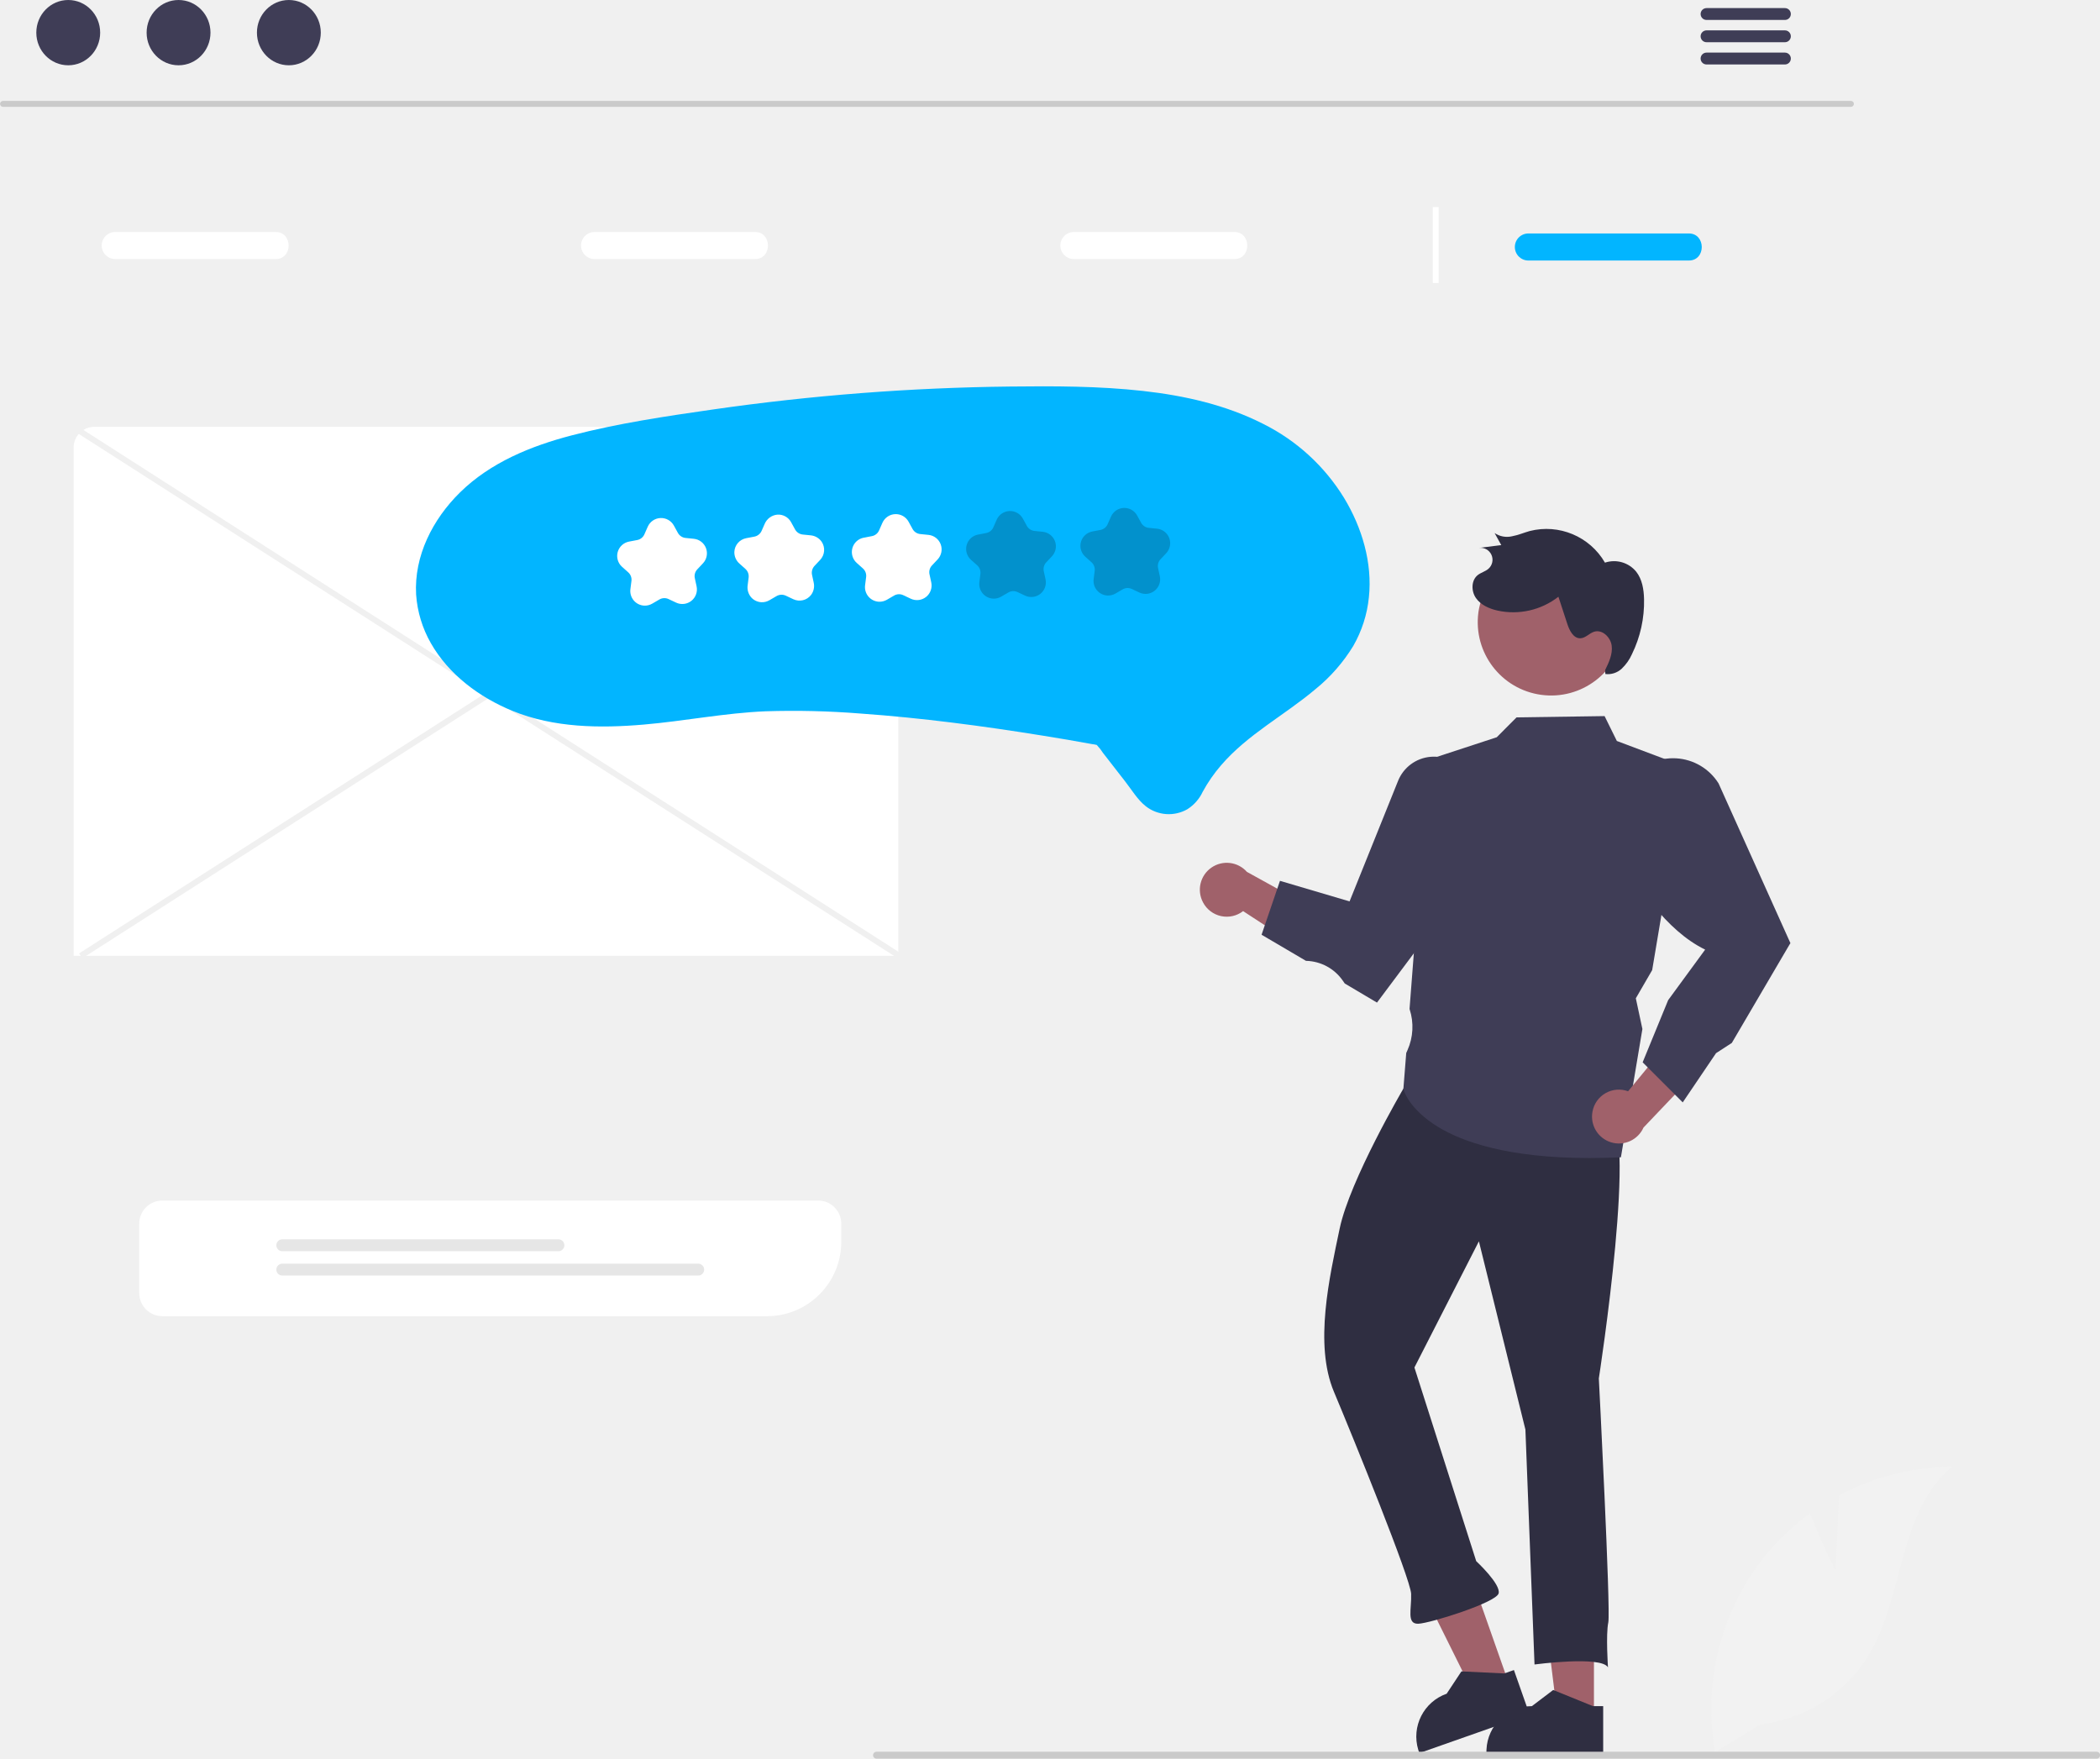
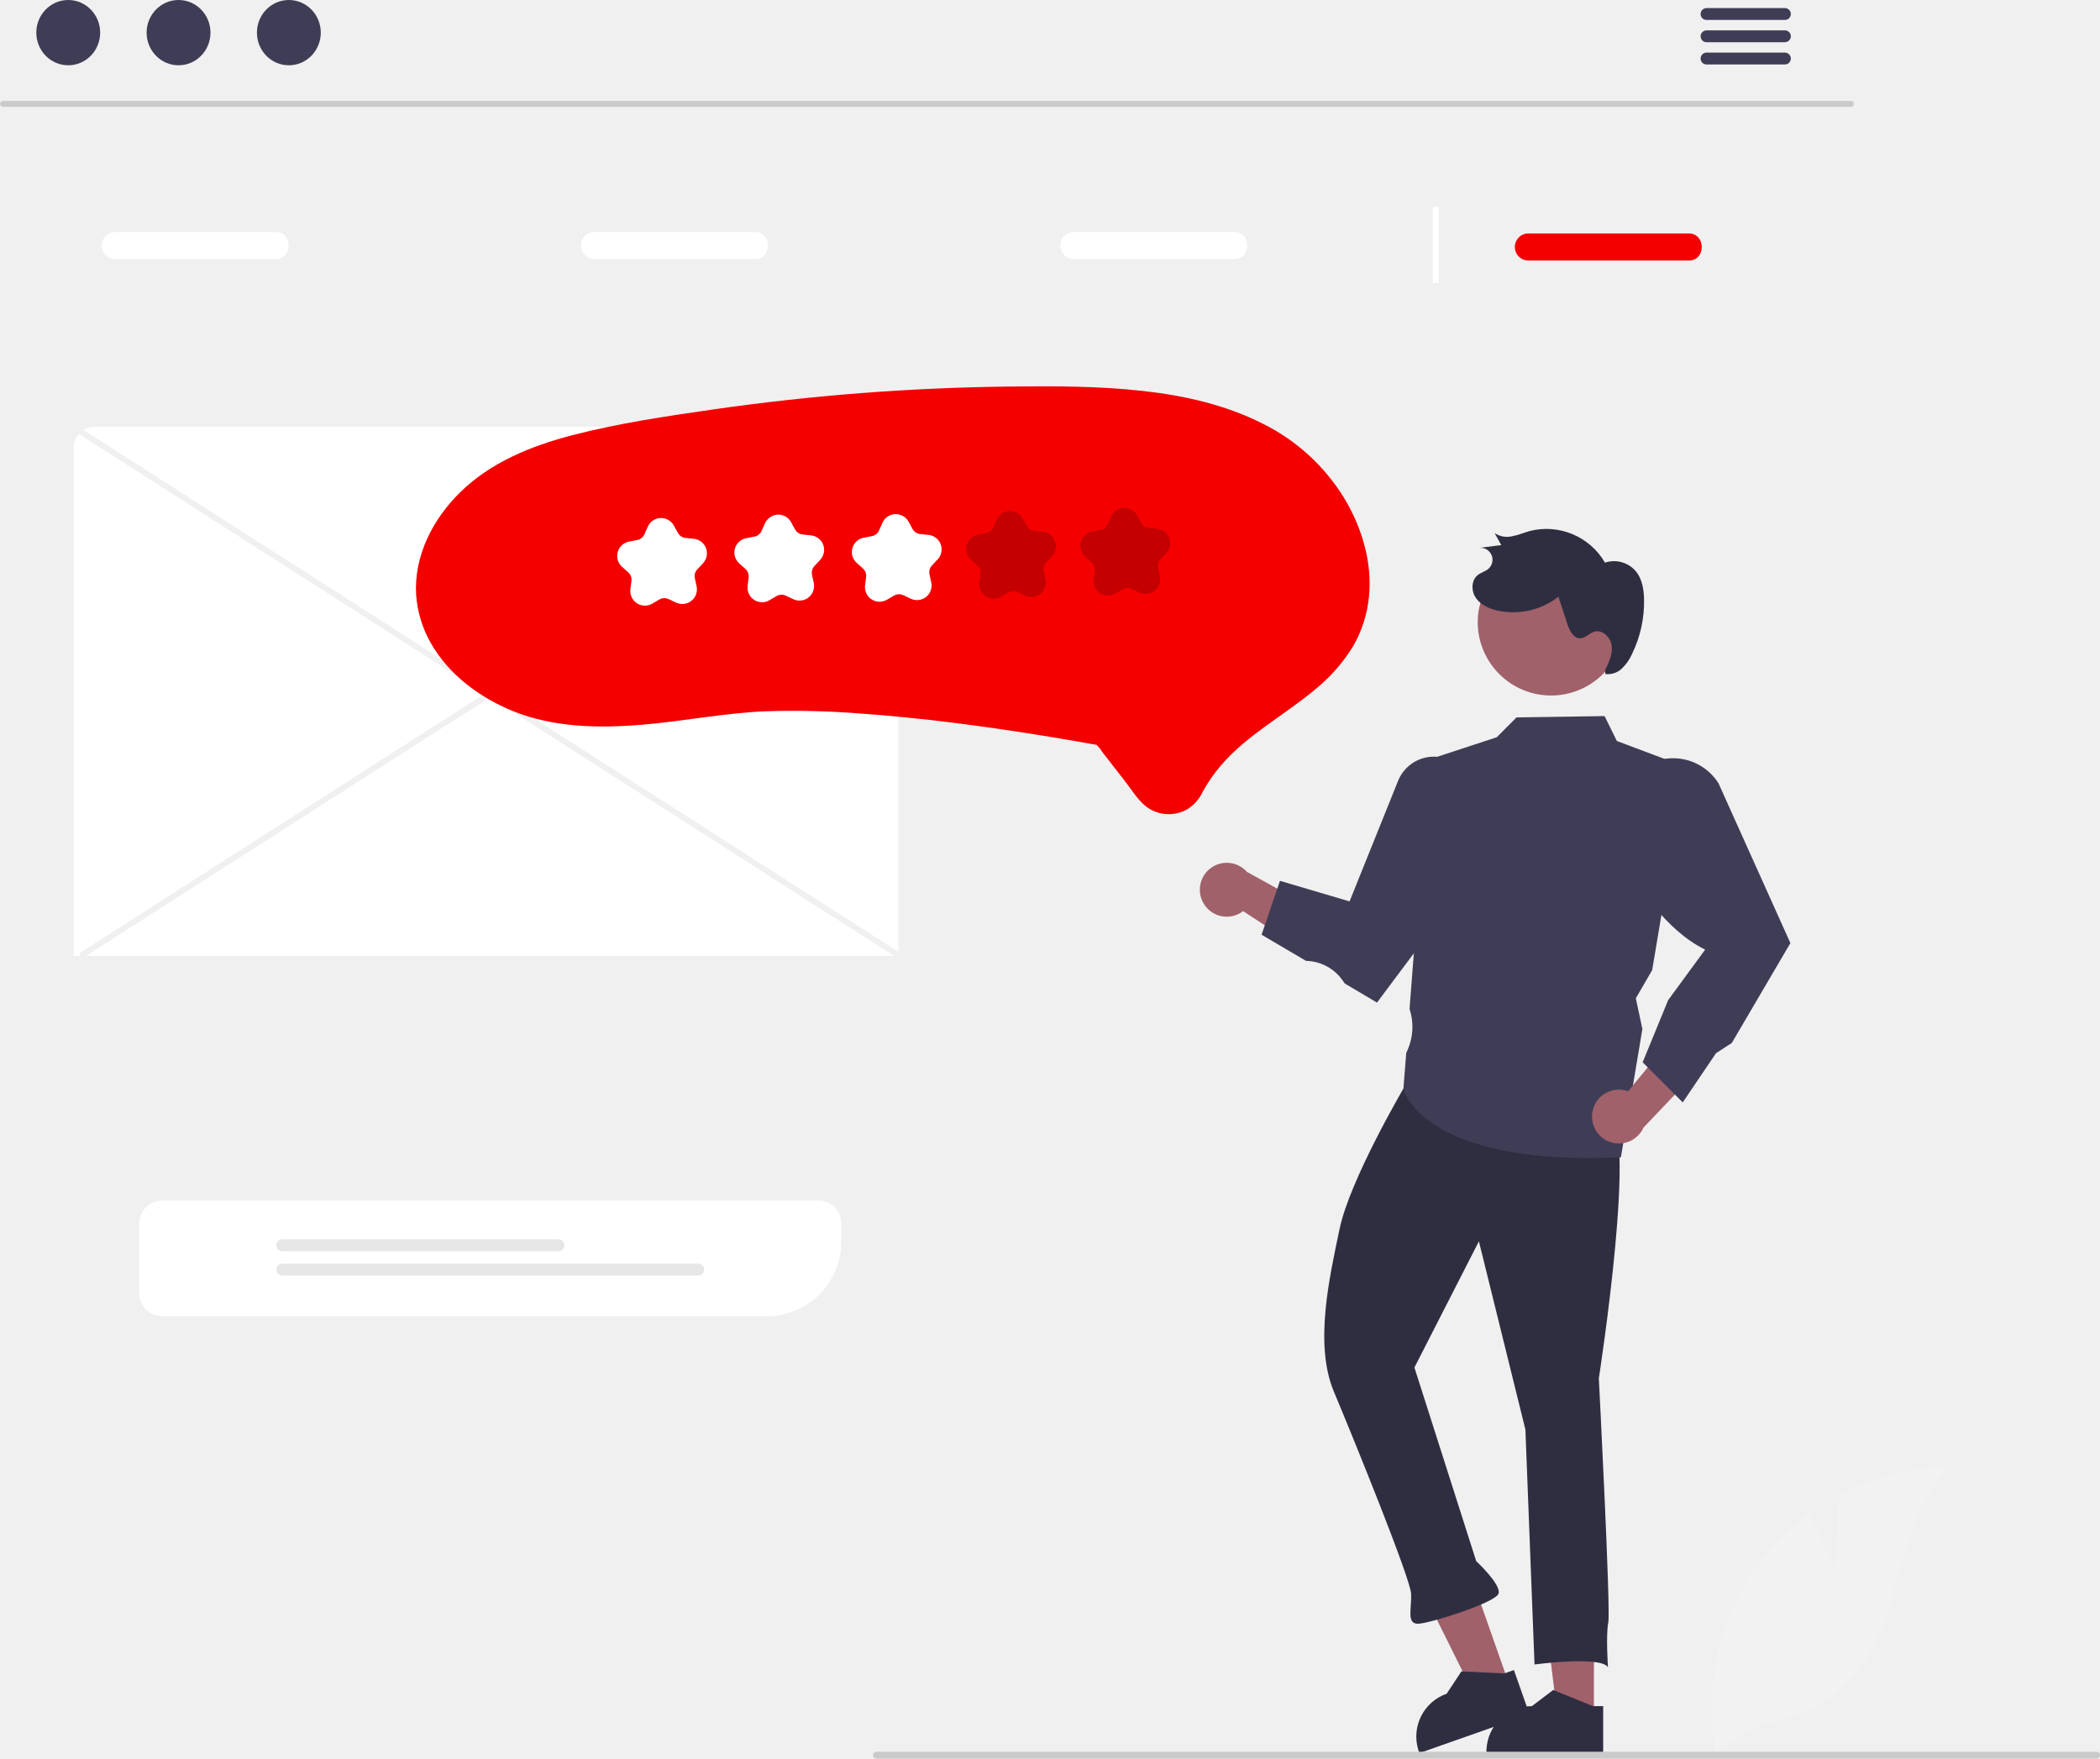
<svg xmlns="http://www.w3.org/2000/svg" data-name="Layer 1" width="718.509" height="601.718" viewBox="0 0 718.509 601.718">
  <path d="M895.346,200.623H263.022a1.016,1.016,0,0,1,0-2.031H895.346a1.016,1.016,0,0,1,0,2.031Z" transform="translate(-262.029 -164.07)" fill="#cacaca" />
  <ellipse cx="23.348" cy="11.169" rx="10.925" ry="11.169" fill="#3f3d56" />
  <ellipse cx="61.09" cy="11.169" rx="10.925" ry="11.169" fill="#3f3d56" />
  <ellipse cx="98.832" cy="11.169" rx="10.925" ry="11.169" fill="#3f3d56" />
  <path d="M872.729,166.838h-26.81a2.03,2.03,0,0,0,0,4.06h26.81a2.03,2.03,0,0,0,0-4.06Z" transform="translate(-262.029 -164.07)" fill="#3f3d56" />
  <path d="M872.729,174.458h-26.81a2.03,2.03,0,0,0,0,4.06h26.81a2.03,2.03,0,0,0,0-4.06Z" transform="translate(-262.029 -164.07)" fill="#3f3d56" />
  <path d="M872.729,182.068h-26.81a2.03,2.03,0,0,0,0,4.06h26.81a2.03,2.03,0,0,0,0-4.06Z" transform="translate(-262.029 -164.07)" fill="#3f3d56" />
  <path d="M862.717,234.906H286.777a12.048,12.048,0,0,0-12.03,12.03v1.94a12.048,12.048,0,0,0,12.03,12.03H862.717a12.048,12.048,0,0,0,12.03-12.03v-1.94A12.048,12.048,0,0,0,862.717,234.906Z" transform="translate(-262.029 -164.07)" fill="#f0f0f0" />
  <path d="M356.282,252.706H301.459a4.629,4.629,0,0,1,0-9.259h54.823C362.253,243.364,362.312,252.79,356.282,252.706Z" transform="translate(-262.029 -164.07)" fill="#fff" />
  <path d="M520.282,252.706H465.459a4.629,4.629,0,0,1,0-9.259h54.823C526.253,243.364,526.312,252.79,520.282,252.706Z" transform="translate(-262.029 -164.07)" fill="#fff" />
  <path d="M684.282,252.706H629.459a4.629,4.629,0,0,1,0-9.259h54.823C690.253,243.364,690.312,252.79,684.282,252.706Z" transform="translate(-262.029 -164.07)" fill="#fff" />
-   <path d="M839.782,253.206H784.959a4.629,4.629,0,0,1,0-9.259h54.823C845.753,243.864,845.812,253.29,839.782,253.206Z" transform="translate(-262.029 -164.07)" fill="#02b5ff" />
+   <path d="M839.782,253.206H784.959a4.629,4.629,0,0,1,0-9.259h54.823C845.753,243.864,845.812,253.29,839.782,253.206Z" transform="translate(-262.029 -164.07)" fill="#f50000" />
  <rect x="490.218" y="70.836" width="2" height="26" fill="#fff" />
  <path d="M547.292,619.718H312.239a7.909,7.909,0,0,1-7.9-7.9V577.393a7.909,7.909,0,0,1,7.9-7.9H547.292a7.909,7.909,0,0,1,7.9,7.9V611.819A7.909,7.909,0,0,1,547.292,619.718Z" transform="translate(-262.029 -164.07)" fill="#f0f0f0" />
  <path d="M524.454,614.39H317.569a7.909,7.909,0,0,1-7.9-7.9v-23.764a7.909,7.909,0,0,1,7.9-7.9h224.395a7.909,7.909,0,0,1,7.9,7.9v6.254A25.438,25.438,0,0,1,524.454,614.39Z" transform="translate(-262.029 -164.07)" fill="#fff" />
  <path d="M453.09,592.157H358.617a2.037,2.037,0,1,1,0-4.075h94.473a2.037,2.037,0,0,1,0,4.075Z" transform="translate(-262.029 -164.07)" fill="#e6e6e6" />
  <path d="M500.915,600.49H358.617a2.037,2.037,0,1,1,0-4.075H500.915a2.037,2.037,0,0,1,0,4.075Z" transform="translate(-262.029 -164.07)" fill="#e6e6e6" />
  <path d="M562.307,530.106H294.297a8.076,8.076,0,0,1-8.066-8.066V317.172a8.075,8.075,0,0,1,8.066-8.066H562.307a8.075,8.075,0,0,1,8.066,8.066V522.04A8.076,8.076,0,0,1,562.307,530.106Z" transform="translate(-262.029 -164.07)" fill="#fff" />
  <path d="M562.307,531.106H294.297a9.077,9.077,0,0,1-9.066-9.066V317.172a9.077,9.077,0,0,1,9.066-9.066H562.307a9.077,9.077,0,0,1,9.066,9.066V522.04A9.077,9.077,0,0,1,562.307,531.106Zm-268.01-221a7.074,7.074,0,0,0-7.066,7.066V522.04a7.074,7.074,0,0,0,7.066,7.066H562.307a7.074,7.074,0,0,0,7.066-7.066V317.172a7.074,7.074,0,0,0-7.066-7.066Z" transform="translate(-262.029 -164.07)" fill="#f0f0f0" />
  <path d="M286.85,491.106V522.04a7.458,7.458,0,0,0,7.447,7.447H562.307a7.458,7.458,0,0,0,7.447-7.447V491.106Z" transform="translate(-262.029 -164.07)" fill="#f0f0f0" />
  <rect x="428.295" y="234.4" width="2" height="333.56" transform="translate(-402.0729 382.3417) rotate(-57.37135)" fill="#f0f0f0" />
  <rect x="263.309" y="400.18" width="333.56" height="2" transform="translate(-410.4665 131.1432) rotate(-32.62865)" fill="#f0f0f0" />
  <polygon points="545.364 587.788 532.974 587.787 527.079 539.998 545.366 539.999 545.364 587.788" fill="#a0616a" />
  <path d="M807.063,747.809l-13.22-5.37-.39-.16-7.3,5.53a15.542,15.542,0,0,0-15.53,14.87c-.02.22-.02.45-.02.68v.51h39.95v-16.06Z" transform="translate(-262.029 -164.07)" fill="#2f2e41" />
  <polygon points="516.348 576.258 504.66 580.37 483.238 537.245 500.488 531.177 516.348 576.258" fill="#a0616a" />
  <path d="M776.722,736.618l-14.253-.678-.421-.022-5.051,7.639a15.542,15.542,0,0,0-9.714,19.182c.054.214.13.431.207.648l.169.481,37.685-13.26L780.014,735.46Z" transform="translate(-262.029 -164.07)" fill="#2f2e41" />
  <path d="M811.771,545.8c11.335-.44-2.706,89.89-2.706,89.89s4.107,79.305,3.237,83.467-.11,15.386-.11,15.386c-2.221-4.042-25.132-.991-25.132-.991l-3.117-80.376-15.913-64.4-22.062,43.168,21.146,66.261s8.563,7.924,7.653,11.055-23.341,10.193-27.463,10.353-2.261-5.072-2.461-10.225-19.596-52.905-26.418-69.152-1.518-39.157,1.964-55.805,21.803-47.889,21.803-47.889C764.933,510.893,800.436,546.239,811.771,545.8Z" transform="translate(-262.029 -164.07)" fill="#2f2e41" />
  <path d="M673.634,472.802a9.159,9.159,0,0,0,13.72,2.995l27.258,17.784-.083-16.913L688.657,462.373a9.208,9.208,0,0,0-15.024,10.428Z" transform="translate(-262.029 -164.07)" fill="#a0616a" />
  <path d="M805.884,560.28c-28.11.001-43.601-5.626-51.827-10.65-10.059-6.144-11.78-12.622-11.848-12.896l-.02-.078.979-12.32.428-.959a19.505,19.505,0,0,0,.734-14.007l-.031-.095.008-.099,6.573-85.245,23.26-7.619,6.767-6.799,30.127-.437,4.198,8.51,23.751,8.941L827.315,495.986l-5.594,9.642L823.972,516.13l-.016.095-7.338,43.8-.404.018Q810.785,560.285,805.884,560.28Z" transform="translate(-262.029 -164.07)" fill="#3f3d56" />
  <path d="M733.162,507.099l-11.028-6.538-.691-.998a15.734,15.734,0,0,0-12.454-6.748l-.128-.004L693.672,483.881l6.296-18.443,23.81,7.034,16.6-41.245a13.199,13.199,0,0,1,23.476-2.006,13.624,13.624,0,0,1,1.967,7.205v26.987l-.1.134Z" transform="translate(-262.029 -164.07)" fill="#3f3d56" />
  <path d="M806.889,544.418a9.159,9.159,0,0,1,12.187-6.979l20.656-25.152,5.002,16.156-20.382,21.408a9.208,9.208,0,0,1-17.462-5.433Z" transform="translate(-262.029 -164.07)" fill="#a0616a" />
  <path d="M837.773,541.239,824.057,527.522l8.731-21.274,12.654-17.278c-13.484-6.564-23.605-22.115-30.939-34.988l-.083-.145,1.826-14.304a18.367,18.367,0,0,1,3.874-9.143,18.37,18.37,0,0,1,29.909,1.709l24.592,54.668-.277.413-19.78,33.719-5.398,3.501Z" transform="translate(-262.029 -164.07)" fill="#3f3d56" />
  <path d="M817.602,380.403a25.105,25.105,0,0,1-49.751-6.771l.049-.356a25.105,25.105,0,0,1,49.694,7.126Z" transform="translate(-262.029 -164.07)" fill="#a0616a" />
  <path d="M811.213,393.333c1.289-2.619,2.614-5.43,2.251-8.327s-3.203-5.665-5.992-4.804c-1.668.515-2.928,2.162-4.672,2.246-2.399.116-3.774-2.629-4.521-4.912l-3.041-9.297a25.154,25.154,0,0,1-20.891,4.721c-2.823-.646-5.676-1.904-7.332-4.28s-1.646-6.062.625-7.858c1.114-.881,2.596-1.216,3.661-2.156a4.102,4.102,0,0,0-3.276-7.139l7.657-.957-2.281-4.126a7.535,7.535,0,0,0,5.992,1.099c2.06-.371,4-1.219,6.015-1.785a23.152,23.152,0,0,1,25.754,10.815,9.802,9.802,0,0,1,10.687,3.086c2.05,2.602,2.607,6.073,2.687,9.384a40.715,40.715,0,0,1-4.15,18.86,15.451,15.451,0,0,1-3.487,4.946,6.978,6.978,0,0,1-5.601,1.832" transform="translate(-262.029 -164.07)" fill="#2f2e41" />
-   <path d="M404.402,367.503a38.992,38.992,0,0,0,5.04,16.616c6.127,10.761,16.635,18.552,27.952,23.183,14.139,5.786,29.9,5.964,44.905,4.674,13.937-1.198,27.732-3.976,41.72-4.548a290.674,290.674,0,0,1,32.435.774c20.932,1.486,41.776,4.242,62.487,7.584q8.413,1.341,16.791,2.881a8.305,8.305,0,0,1,1.559.29c.101.042.264.009.357.068.169.106-.682-.269-.166.157A15.474,15.474,0,0,1,639.394,421.642l7.649,9.843c2.193,2.823,4.229,6.252,7.064,8.477a12.791,12.791,0,0,0,14.159.987,14.15,14.15,0,0,0,5.265-5.981,51.617,51.617,0,0,1,6.261-9.038c9.1-10.616,21.747-17.145,32.325-26.077a57.575,57.575,0,0,0,12.928-14.778,41.79,41.79,0,0,0,5.341-16.595c1.267-11.871-2.376-23.978-8.503-34.077a68.072,68.072,0,0,0-27.634-25.294c-12.802-6.522-26.968-9.699-41.168-11.282-15.076-1.681-30.328-1.676-45.478-1.506q-25.504.284-50.915,2.243-25.446,1.97-50.691,5.599c-16.149,2.322-32.496,4.742-48.304,8.85-13.965,3.629-27.89,9.302-38.319,19.581C410.103,341.735,403.654,354.241,404.402,367.503Z" transform="translate(-262.029 -164.07)" fill="#02b5ff" />
+   <path d="M404.402,367.503a38.992,38.992,0,0,0,5.04,16.616c6.127,10.761,16.635,18.552,27.952,23.183,14.139,5.786,29.9,5.964,44.905,4.674,13.937-1.198,27.732-3.976,41.72-4.548a290.674,290.674,0,0,1,32.435.774c20.932,1.486,41.776,4.242,62.487,7.584q8.413,1.341,16.791,2.881a8.305,8.305,0,0,1,1.559.29c.101.042.264.009.357.068.169.106-.682-.269-.166.157A15.474,15.474,0,0,1,639.394,421.642l7.649,9.843c2.193,2.823,4.229,6.252,7.064,8.477a12.791,12.791,0,0,0,14.159.987,14.15,14.15,0,0,0,5.265-5.981,51.617,51.617,0,0,1,6.261-9.038c9.1-10.616,21.747-17.145,32.325-26.077a57.575,57.575,0,0,0,12.928-14.778,41.79,41.79,0,0,0,5.341-16.595c1.267-11.871-2.376-23.978-8.503-34.077a68.072,68.072,0,0,0-27.634-25.294c-12.802-6.522-26.968-9.699-41.168-11.282-15.076-1.681-30.328-1.676-45.478-1.506q-25.504.284-50.915,2.243-25.446,1.97-50.691,5.599c-16.149,2.322-32.496,4.742-48.304,8.85-13.965,3.629-27.89,9.302-38.319,19.581C410.103,341.735,403.654,354.241,404.402,367.503Z" transform="translate(-262.029 -164.07)" fill="#f50000" />
  <path d="M482.463,371.28a5.007,5.007,0,0,1-4.743-5.624l.359-2.825a3.373,3.373,0,0,0-1.098-2.937l-2.122-1.896a4.993,4.993,0,0,1,2.395-8.628l2.797-.531a3.367,3.367,0,0,0,2.453-1.949l1.148-2.607a4.994,4.994,0,0,1,8.947-.388l1.369,2.496a3.368,3.368,0,0,0,2.615,1.733l2.832.286a4.993,4.993,0,0,1,3.134,8.389l-1.95,2.074a3.361,3.361,0,0,0-.838,3.019l.602,2.784a4.993,4.993,0,0,1-7.009,5.572l-2.575-1.213a3.36,3.36,0,0,0-3.132.135l-2.461,1.433A4.999,4.999,0,0,1,482.463,371.28Z" transform="translate(-262.029 -164.07)" fill="#fff" />
  <path d="M522.558,370.115a5.043,5.043,0,0,1-3.363-1.502,5.173,5.173,0,0,1-1.354-4.323l.329-2.592a3.432,3.432,0,0,0-1.118-2.992l-1.968-1.759a5.133,5.133,0,0,1-1.799-4.029,4.991,4.991,0,0,1,4.065-4.715l2.765-.525a3.431,3.431,0,0,0,2.5-1.988l1.03-2.34a5.225,5.225,0,0,1,4.406-3.206,4.968,4.968,0,0,1,4.644,2.584l1.353,2.467a3.433,3.433,0,0,0,2.665,1.765l2.625.265a5.131,5.131,0,0,1,3.825,2.204,4.993,4.993,0,0,1-.518,6.202l-1.928,2.049a3.43,3.43,0,0,0-.854,3.075l.556,2.571a5.155,5.155,0,0,1-.906,4.319,4.98,4.98,0,0,1-6.064,1.435l-2.549-1.201a3.429,3.429,0,0,0-3.187.139l-2.432,1.416A4.999,4.999,0,0,1,522.558,370.115Z" transform="translate(-262.029 -164.07)" fill="#fff" />
  <path d="M562.757,369.945a5.007,5.007,0,0,1-4.743-5.624l.359-2.825a3.373,3.373,0,0,0-1.098-2.937l-2.122-1.896a4.993,4.993,0,0,1,2.395-8.628l2.797-.531a3.367,3.367,0,0,0,2.453-1.949l1.148-2.607a4.994,4.994,0,0,1,8.947-.388l1.369,2.496a3.368,3.368,0,0,0,2.614,1.733l2.832.286a4.993,4.993,0,0,1,3.134,8.389l-1.95,2.074a3.361,3.361,0,0,0-.838,3.019l.602,2.784a4.993,4.993,0,0,1-7.009,5.572l-2.575-1.213a3.36,3.36,0,0,0-3.132.135l-2.461,1.433A4.999,4.999,0,0,1,562.757,369.945Z" transform="translate(-262.029 -164.07)" fill="#fff" />
  <path d="M601.858,368.884a5.007,5.007,0,0,1-4.743-5.624l.359-2.825a3.373,3.373,0,0,0-1.098-2.937l-2.122-1.896a4.993,4.993,0,0,1,2.395-8.628l2.797-.531a3.367,3.367,0,0,0,2.453-1.949l1.148-2.607a4.994,4.994,0,0,1,8.947-.388l1.369,2.496a3.368,3.368,0,0,0,2.614,1.733l2.832.286a4.993,4.993,0,0,1,3.134,8.389l-1.95,2.074a3.361,3.361,0,0,0-.838,3.019l.602,2.784a4.993,4.993,0,0,1-7.009,5.572l-2.575-1.213a3.36,3.36,0,0,0-3.132.135l-2.461,1.433A4.999,4.999,0,0,1,601.858,368.884Z" transform="translate(-262.029 -164.07)" opacity="0.2" />
  <path d="M640.959,367.824a5.007,5.007,0,0,1-4.743-5.624l.359-2.825a3.373,3.373,0,0,0-1.098-2.937l-2.122-1.896a4.993,4.993,0,0,1,2.395-8.628l2.797-.531a3.367,3.367,0,0,0,2.453-1.949l1.148-2.607a4.994,4.994,0,0,1,8.947-.388l1.369,2.496a3.368,3.368,0,0,0,2.615,1.733l2.832.286a4.993,4.993,0,0,1,3.134,8.389l-1.95,2.074a3.361,3.361,0,0,0-.838,3.019l.602,2.784a4.993,4.993,0,0,1-7.009,5.572l-2.575-1.213a3.36,3.36,0,0,0-3.132.135l-2.461,1.433A4.999,4.999,0,0,1,640.959,367.824Z" transform="translate(-262.029 -164.07)" opacity="0.2" />
  <path d="M890.071,701.439,891.215,675.72a83.066,83.066,0,0,1,38.745-9.808c-18.608,15.214-16.283,44.541-28.899,65A49.964,49.964,0,0,1,864.421,754.001l-15.572,9.534a83.724,83.724,0,0,1,17.647-67.845,80.874,80.874,0,0,1,14.863-13.81C885.088,691.714,890.071,701.439,890.071,701.439Z" transform="translate(-262.029 -164.07)" fill="#f2f2f2" />
  <path d="M979.347,765.788H561.965a1.191,1.191,0,1,1,0-2.381H979.347a1.191,1.191,0,1,1,0,2.381Z" transform="translate(-262.029 -164.07)" fill="#cacaca" />
</svg>
